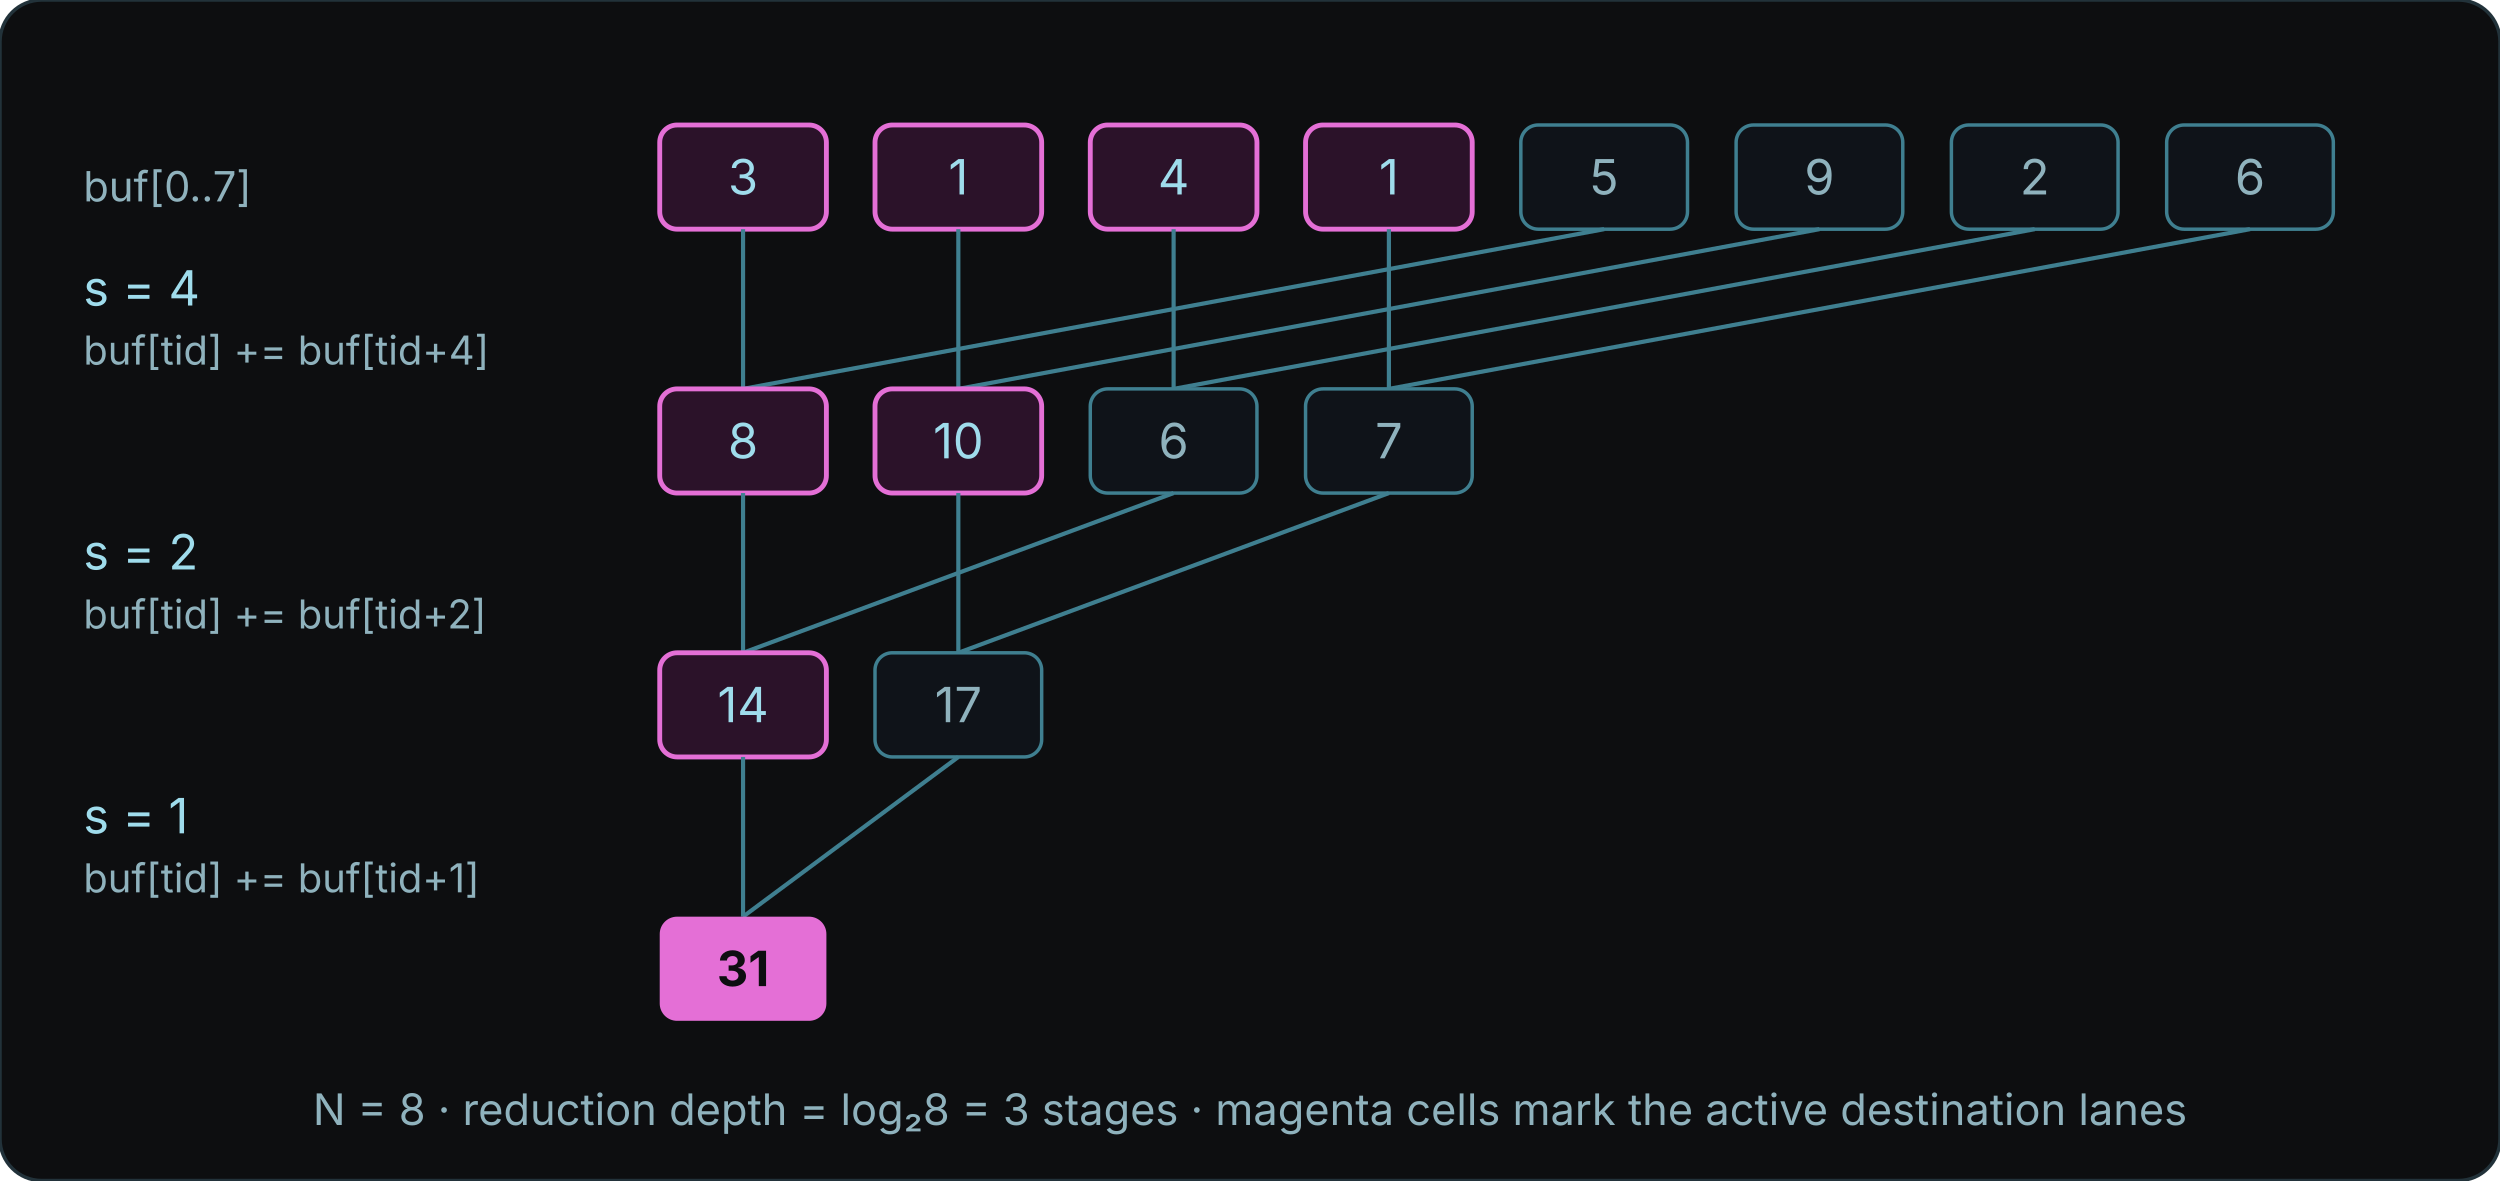
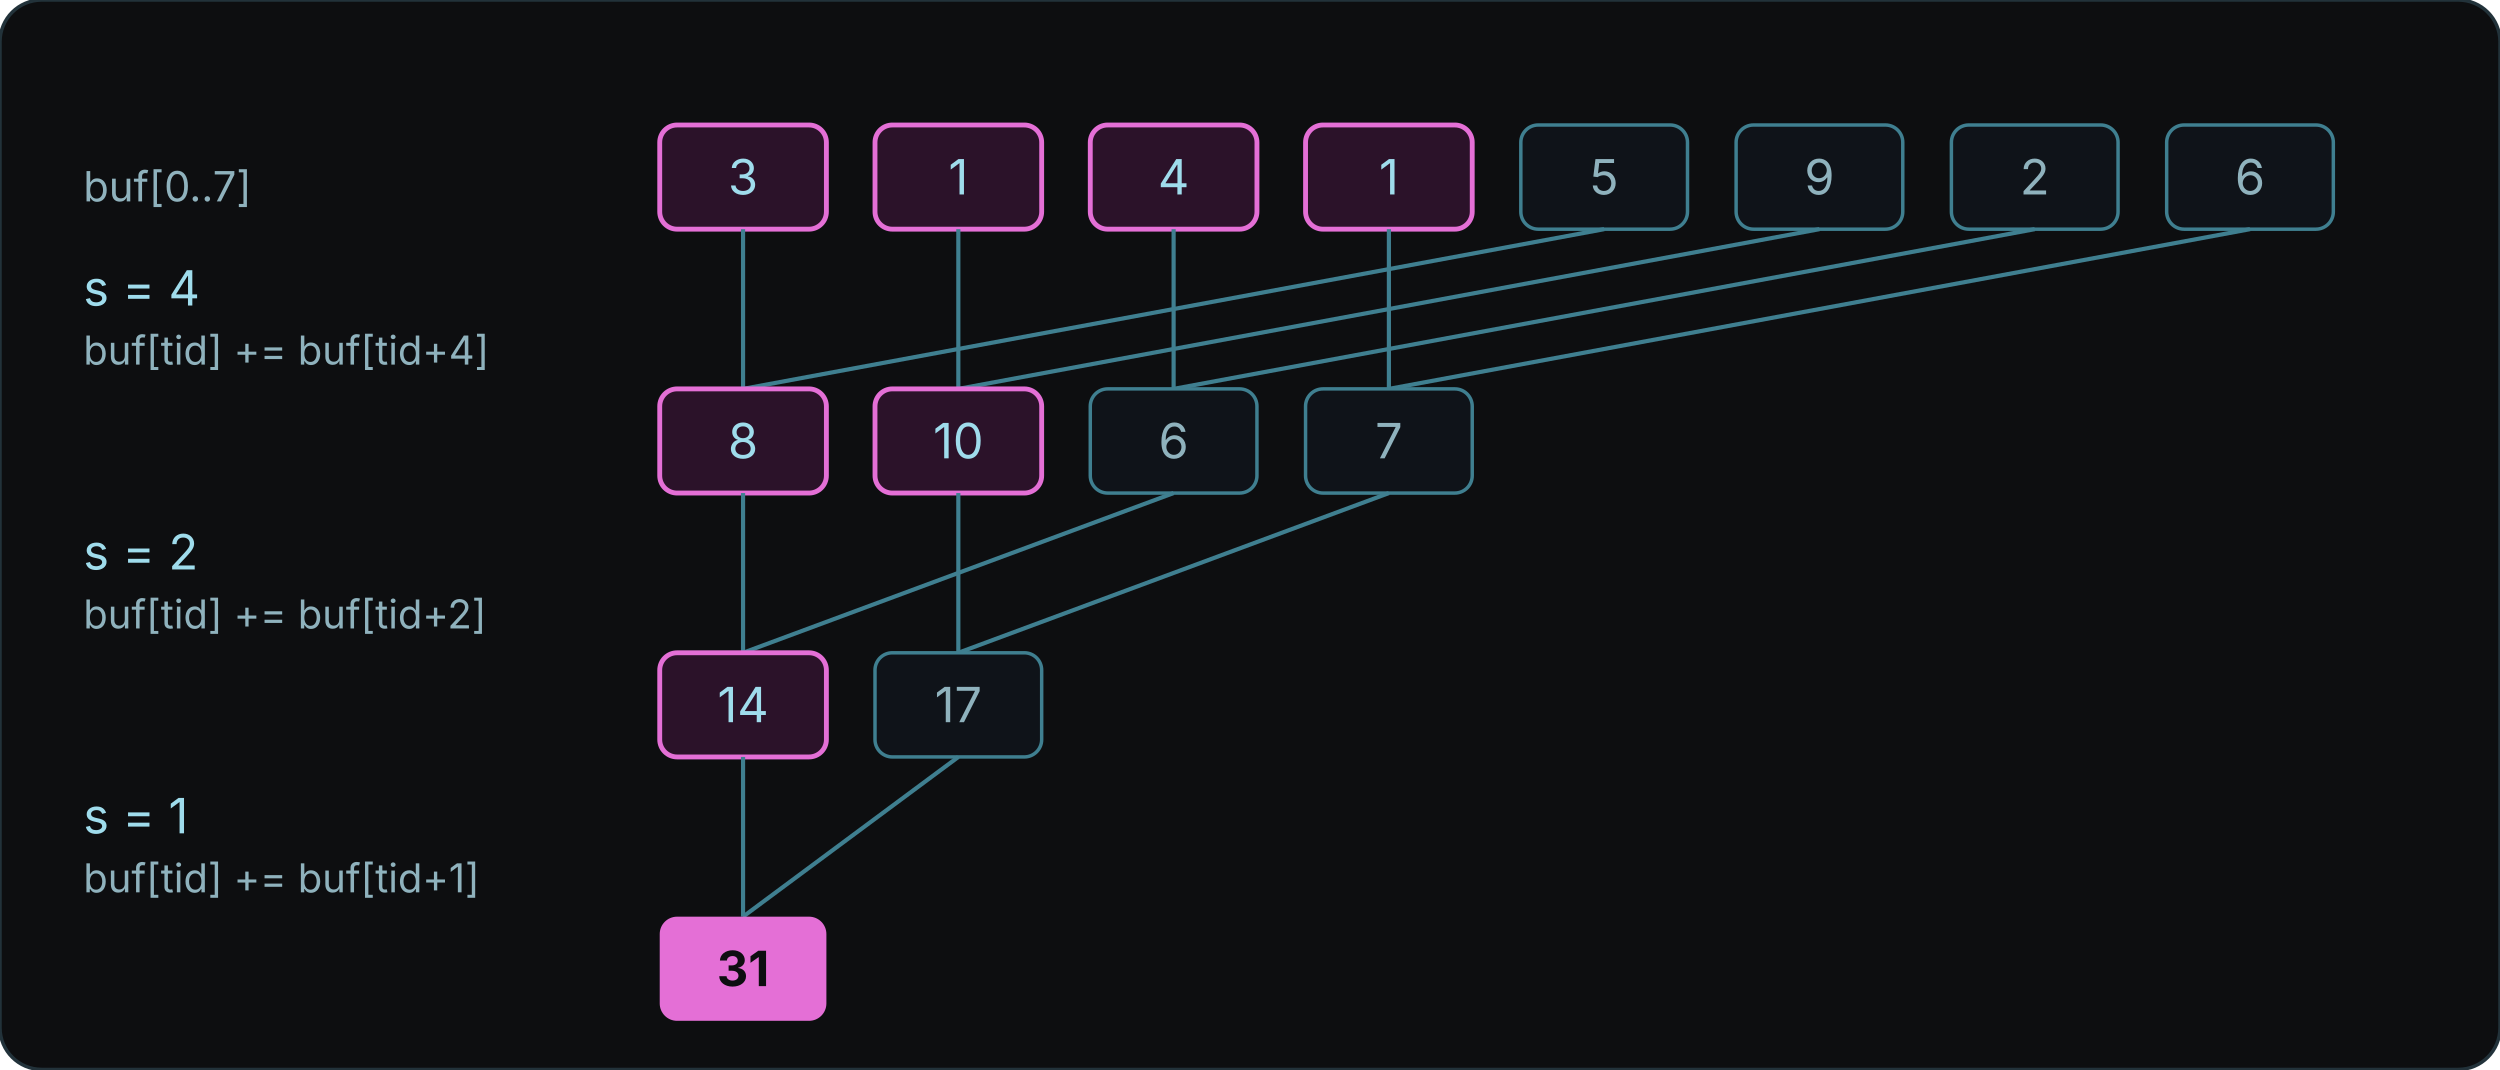
- <svg xmlns="http://www.w3.org/2000/svg" width="720" height="340" viewBox="0 0 720 340" font-family="system-ui, -apple-system, sans-serif">
-   <rect x="0" y="0" width="720" height="340" rx="12" fill="#0d0e10" stroke="#22323a" />
+ <svg xmlns="http://www.w3.org/2000/svg" width="720" height="308" viewBox="0 0 720 308" font-family="system-ui, -apple-system, sans-serif">
+   <rect x="0" y="0" width="720" height="308" rx="12" fill="#0d0e10" stroke="#22323a" />
  <text x="24" y="58" font-size="12" fill="#8fb2bd">buf[0..7]</text>
  <text x="24" y="88" font-size="14" fill="#9fdcec">s = 4</text>
  <text x="24" y="105" font-size="11.5" fill="#8fb2bd">buf[tid] += buf[tid+4]</text>
  <text x="24" y="164" font-size="14" fill="#9fdcec">s = 2</text>
  <text x="24" y="181" font-size="11.5" fill="#8fb2bd">buf[tid] += buf[tid+2]</text>
  <text x="24" y="240" font-size="14" fill="#9fdcec">s = 1</text>
  <text x="24" y="257" font-size="11.5" fill="#8fb2bd">buf[tid] += buf[tid+1]</text>
  <g font-size="14" text-anchor="middle">
    <rect x="190" y="36" width="48" height="30" rx="5" fill="#2b1229" stroke="#e46fd6" stroke-width="1.4" />
    <text x="214" y="56" fill="#9fdcec">3</text>
    <rect x="252" y="36" width="48" height="30" rx="5" fill="#2b1229" stroke="#e46fd6" stroke-width="1.4" />
    <text x="276" y="56" fill="#9fdcec">1</text>
    <rect x="314" y="36" width="48" height="30" rx="5" fill="#2b1229" stroke="#e46fd6" stroke-width="1.4" />
    <text x="338" y="56" fill="#9fdcec">4</text>
    <rect x="376" y="36" width="48" height="30" rx="5" fill="#2b1229" stroke="#e46fd6" stroke-width="1.4" />
    <text x="400" y="56" fill="#9fdcec">1</text>
    <rect x="438" y="36" width="48" height="30" rx="5" fill="#0f1319" stroke="#3f7f90" />
    <text x="462" y="56" fill="#8fb2bd">5</text>
    <rect x="500" y="36" width="48" height="30" rx="5" fill="#0f1319" stroke="#3f7f90" />
    <text x="524" y="56" fill="#8fb2bd">9</text>
    <rect x="562" y="36" width="48" height="30" rx="5" fill="#0f1319" stroke="#3f7f90" />
    <text x="586" y="56" fill="#8fb2bd">2</text>
    <rect x="624" y="36" width="48" height="30" rx="5" fill="#0f1319" stroke="#3f7f90" />
    <text x="648" y="56" fill="#8fb2bd">6</text>
  </g>
  <g stroke="#3f7f90" stroke-width="1.2">
    <line x1="214" y1="66" x2="214" y2="112" />
    <line x1="276" y1="66" x2="276" y2="112" />
    <line x1="338" y1="66" x2="338" y2="112" />
    <line x1="400" y1="66" x2="400" y2="112" />
    <line x1="462" y1="66" x2="214" y2="112" />
    <line x1="524" y1="66" x2="276" y2="112" />
    <line x1="586" y1="66" x2="338" y2="112" />
    <line x1="648" y1="66" x2="400" y2="112" />
  </g>
  <g font-size="14" text-anchor="middle">
    <rect x="190" y="112" width="48" height="30" rx="5" fill="#2b1229" stroke="#e46fd6" stroke-width="1.4" />
    <text x="214" y="132" fill="#9fdcec">8</text>
    <rect x="252" y="112" width="48" height="30" rx="5" fill="#2b1229" stroke="#e46fd6" stroke-width="1.4" />
    <text x="276" y="132" fill="#9fdcec">10</text>
    <rect x="314" y="112" width="48" height="30" rx="5" fill="#0f1319" stroke="#3f7f90" />
    <text x="338" y="132" fill="#8fb2bd">6</text>
    <rect x="376" y="112" width="48" height="30" rx="5" fill="#0f1319" stroke="#3f7f90" />
    <text x="400" y="132" fill="#8fb2bd">7</text>
  </g>
  <g stroke="#3f7f90" stroke-width="1.2">
    <line x1="214" y1="142" x2="214" y2="188" />
    <line x1="276" y1="142" x2="276" y2="188" />
    <line x1="338" y1="142" x2="214" y2="188" />
    <line x1="400" y1="142" x2="276" y2="188" />
  </g>
  <g font-size="14" text-anchor="middle">
    <rect x="190" y="188" width="48" height="30" rx="5" fill="#2b1229" stroke="#e46fd6" stroke-width="1.4" />
    <text x="214" y="208" fill="#9fdcec">14</text>
    <rect x="252" y="188" width="48" height="30" rx="5" fill="#0f1319" stroke="#3f7f90" />
    <text x="276" y="208" fill="#8fb2bd">17</text>
  </g>
  <g stroke="#3f7f90" stroke-width="1.2">
    <line x1="214" y1="218" x2="214" y2="264" />
    <line x1="276" y1="218" x2="214" y2="264" />
  </g>
  <rect x="190" y="264" width="48" height="30" rx="5" fill="#e46fd6" />
  <text x="214" y="284" font-size="14" fill="#0d0e10" font-weight="700" text-anchor="middle">31</text>
-   <text x="360" y="324" font-size="12.5" fill="#8fb2bd" text-anchor="middle">N = 8 · reduction depth = log₂8 = 3 stages · magenta cells mark the active destination lanes</text>
</svg>
